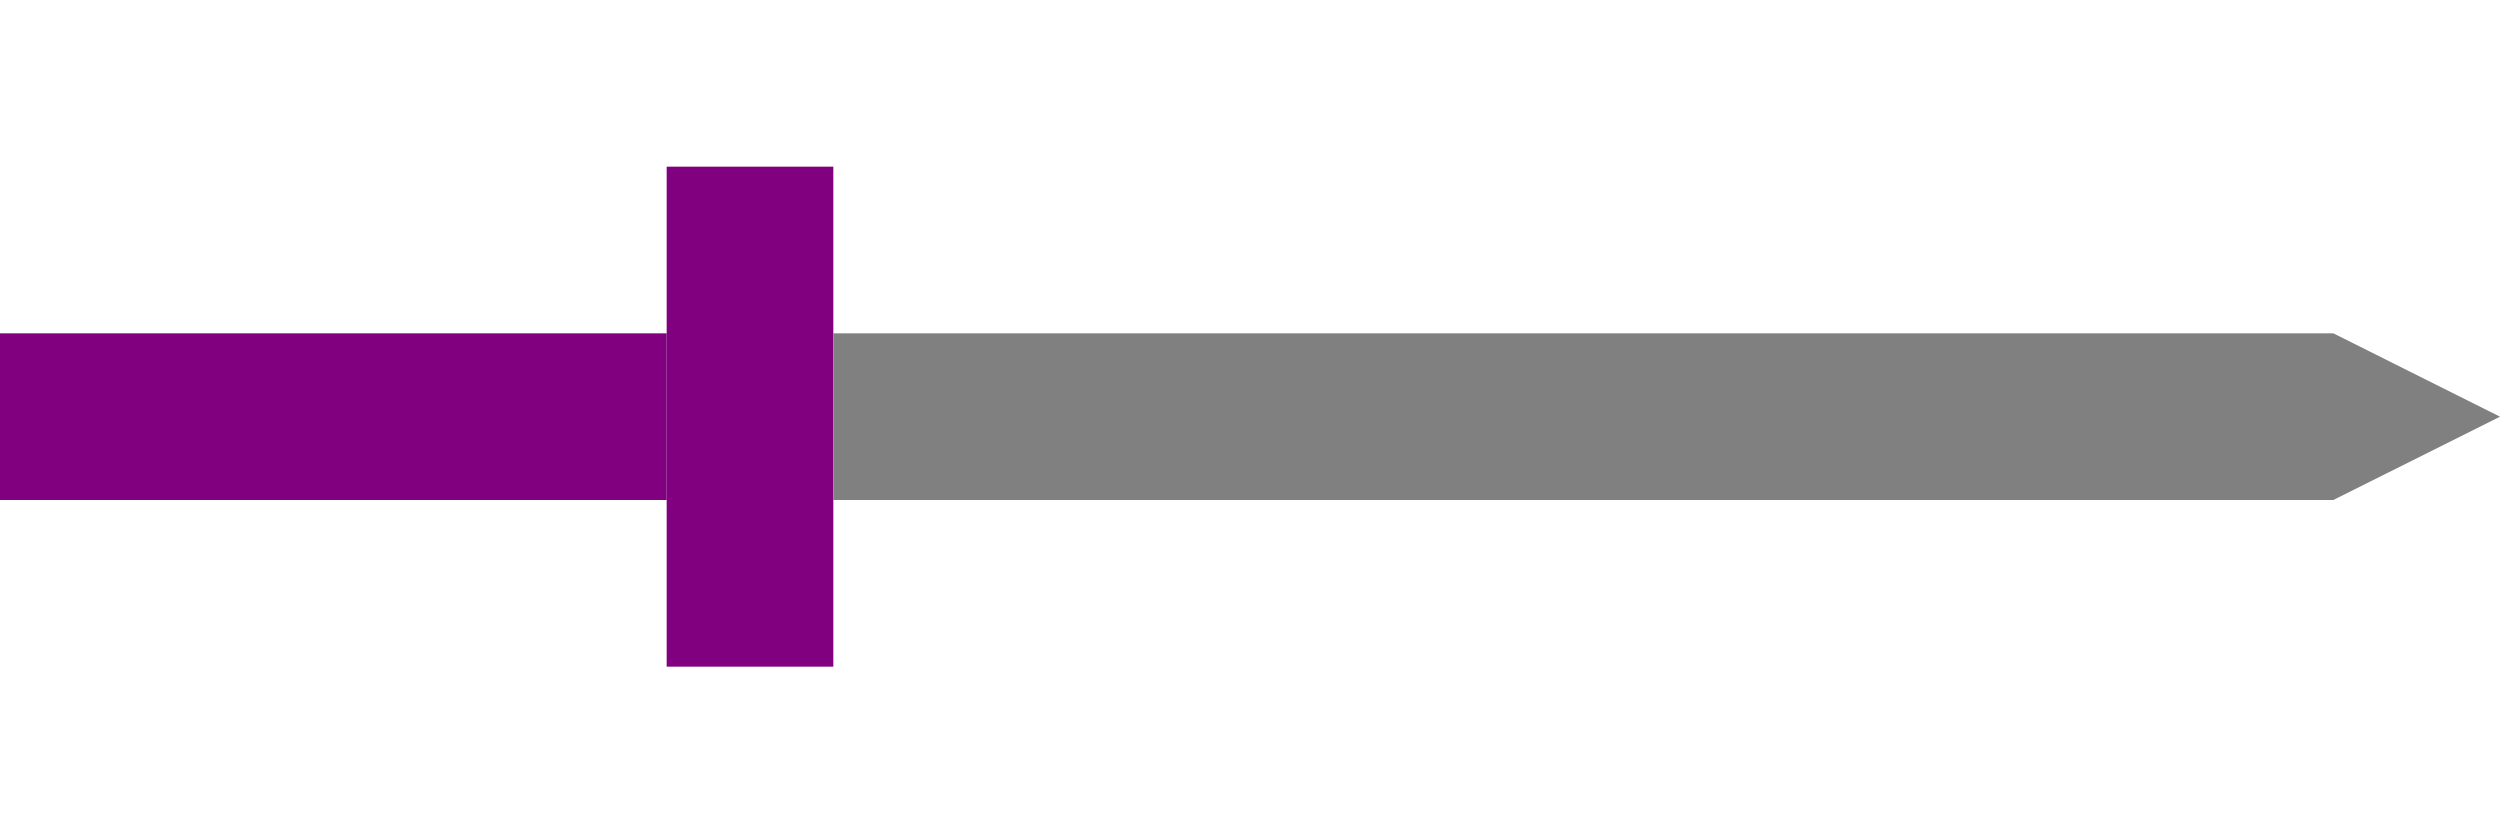
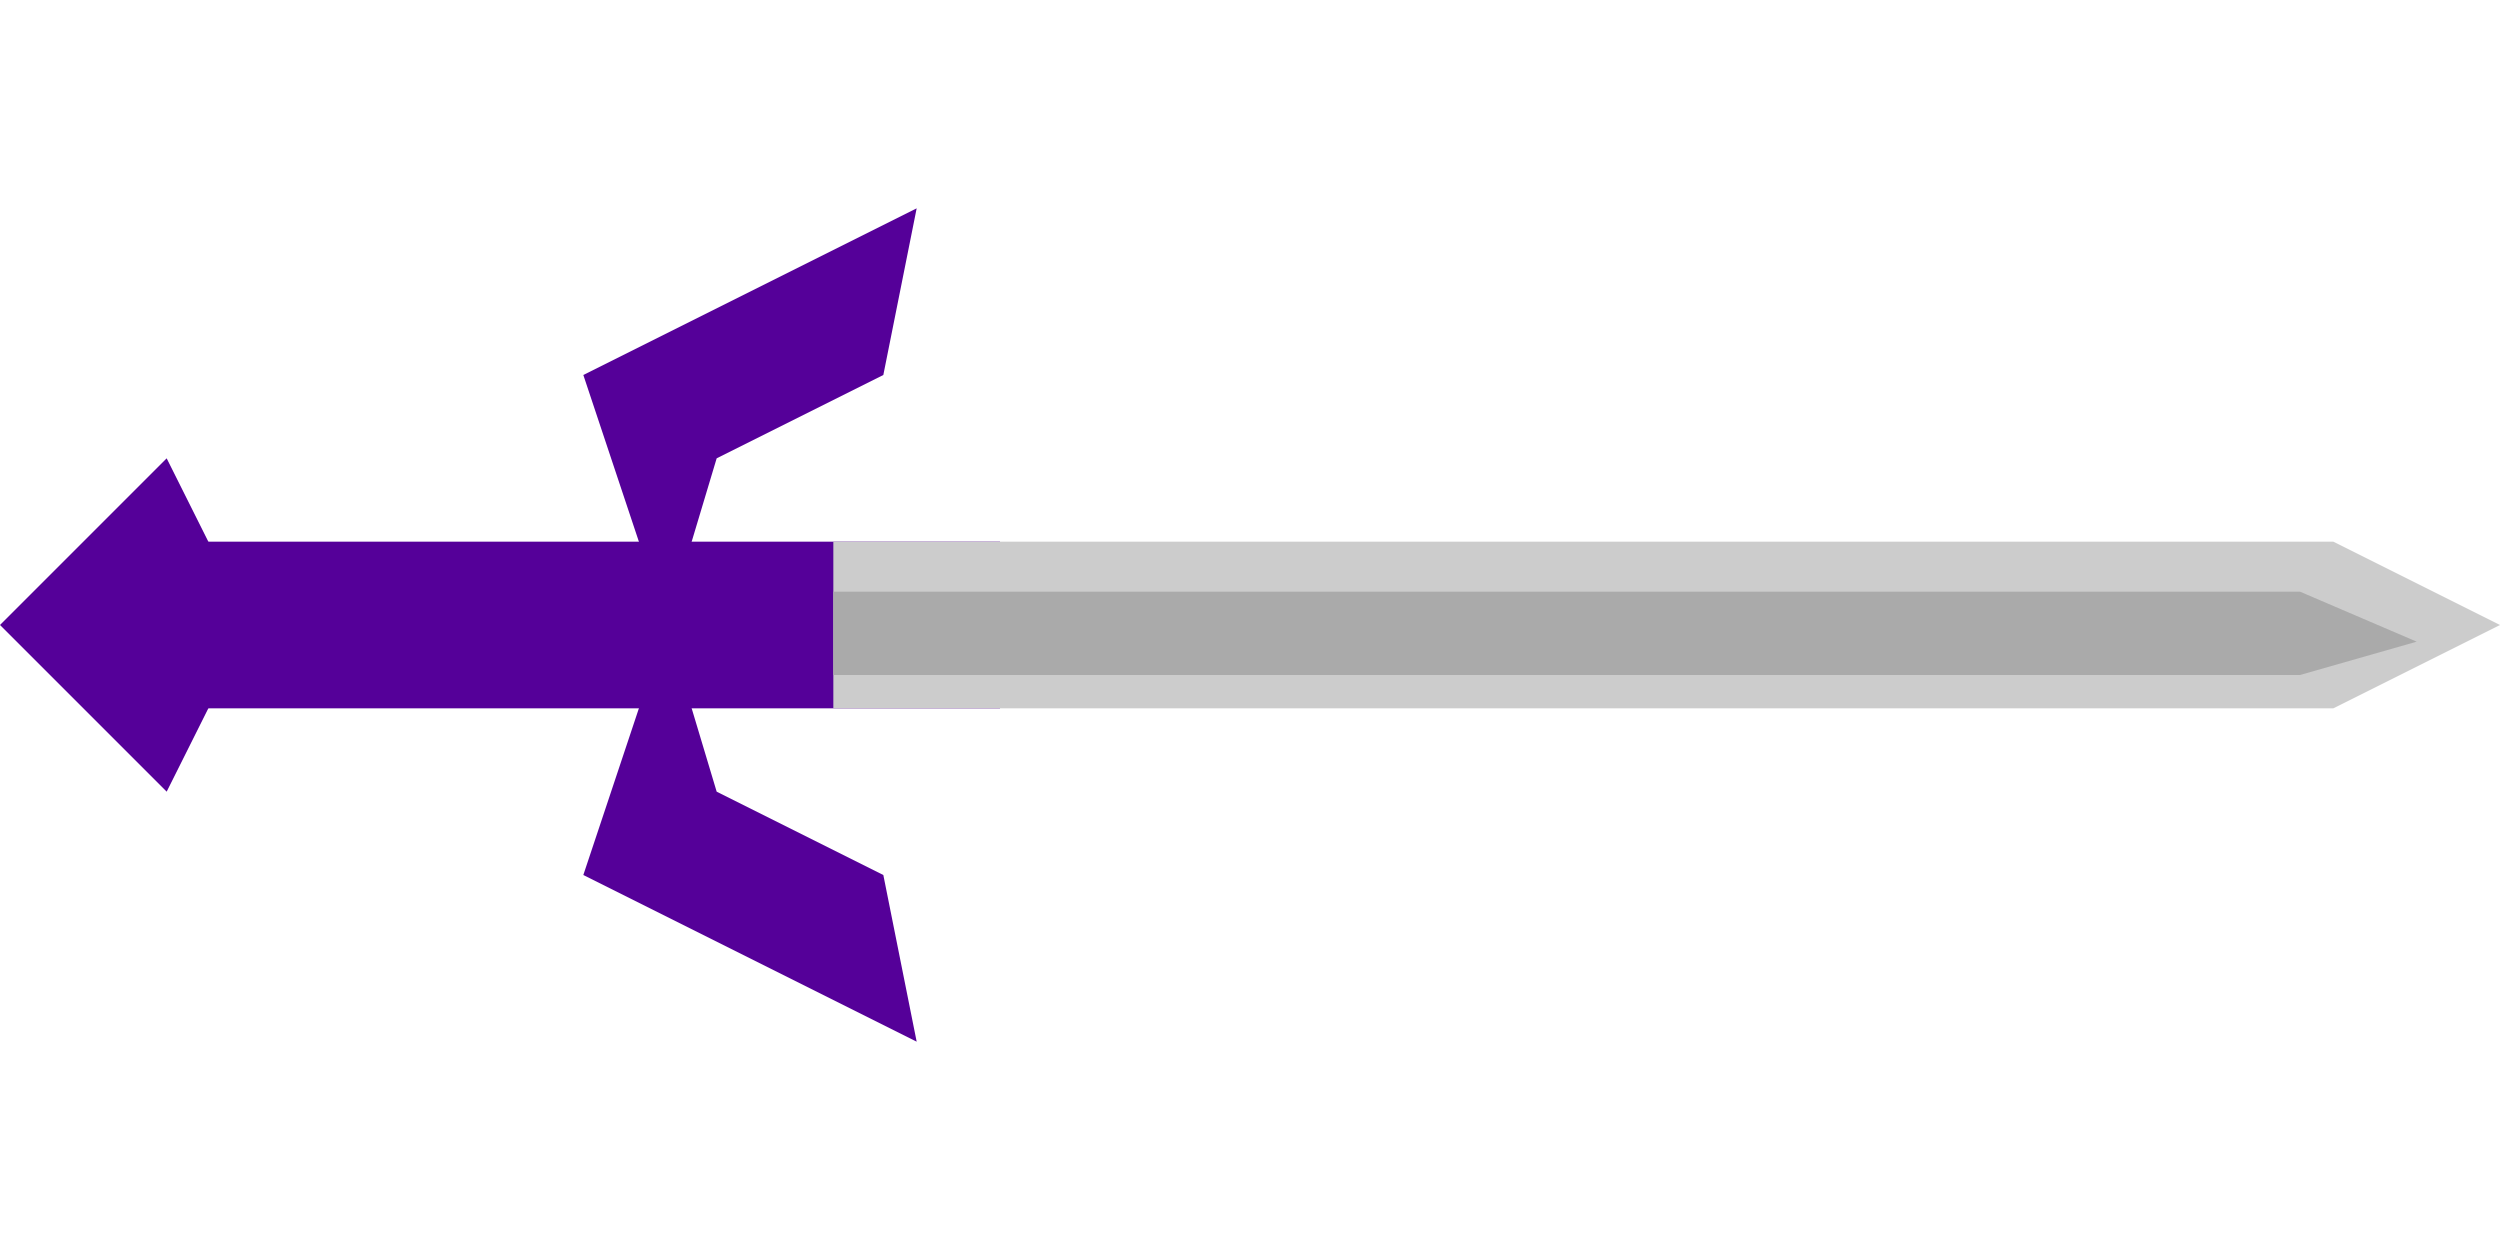
- <svg xmlns="http://www.w3.org/2000/svg" viewBox="0 0 150 50" width="90px" height="30px">
-   <rect x="0" y="20" width="40" height="10" fill="purple" />
-   <rect x="40" y="10" width="10" height="30" fill="purple" />
-   <path d="M50 20 l90 0,10 5,-10 5,-90 0z" fill="grey" />
+ <svg xmlns="http://www.w3.org/2000/svg" viewBox="0 0 150 50" width="60px" height="30px">
+   <path d="M0 25 l10 -10, 5 10, -5 10z" fill="#550099" />
+   <rect x="10" y="20" width="50" height="10" fill="#550099" />
+   <path d="M40 25 l-5,15, 20 10, -2 -10, -10 -5z" fill="#550099" />
+   <path d="M40 25 l-5,-15, 20 -10, -2 10, -10 5z" fill="#550099" />
+   <path d="M50 20 l90 0,10 5,-10 5,-90 0z" fill="#ccc" />
+   <path d="M50 23 l88 0,7 3,-7 2,-88 0z" fill="#aaa" />
</svg>
